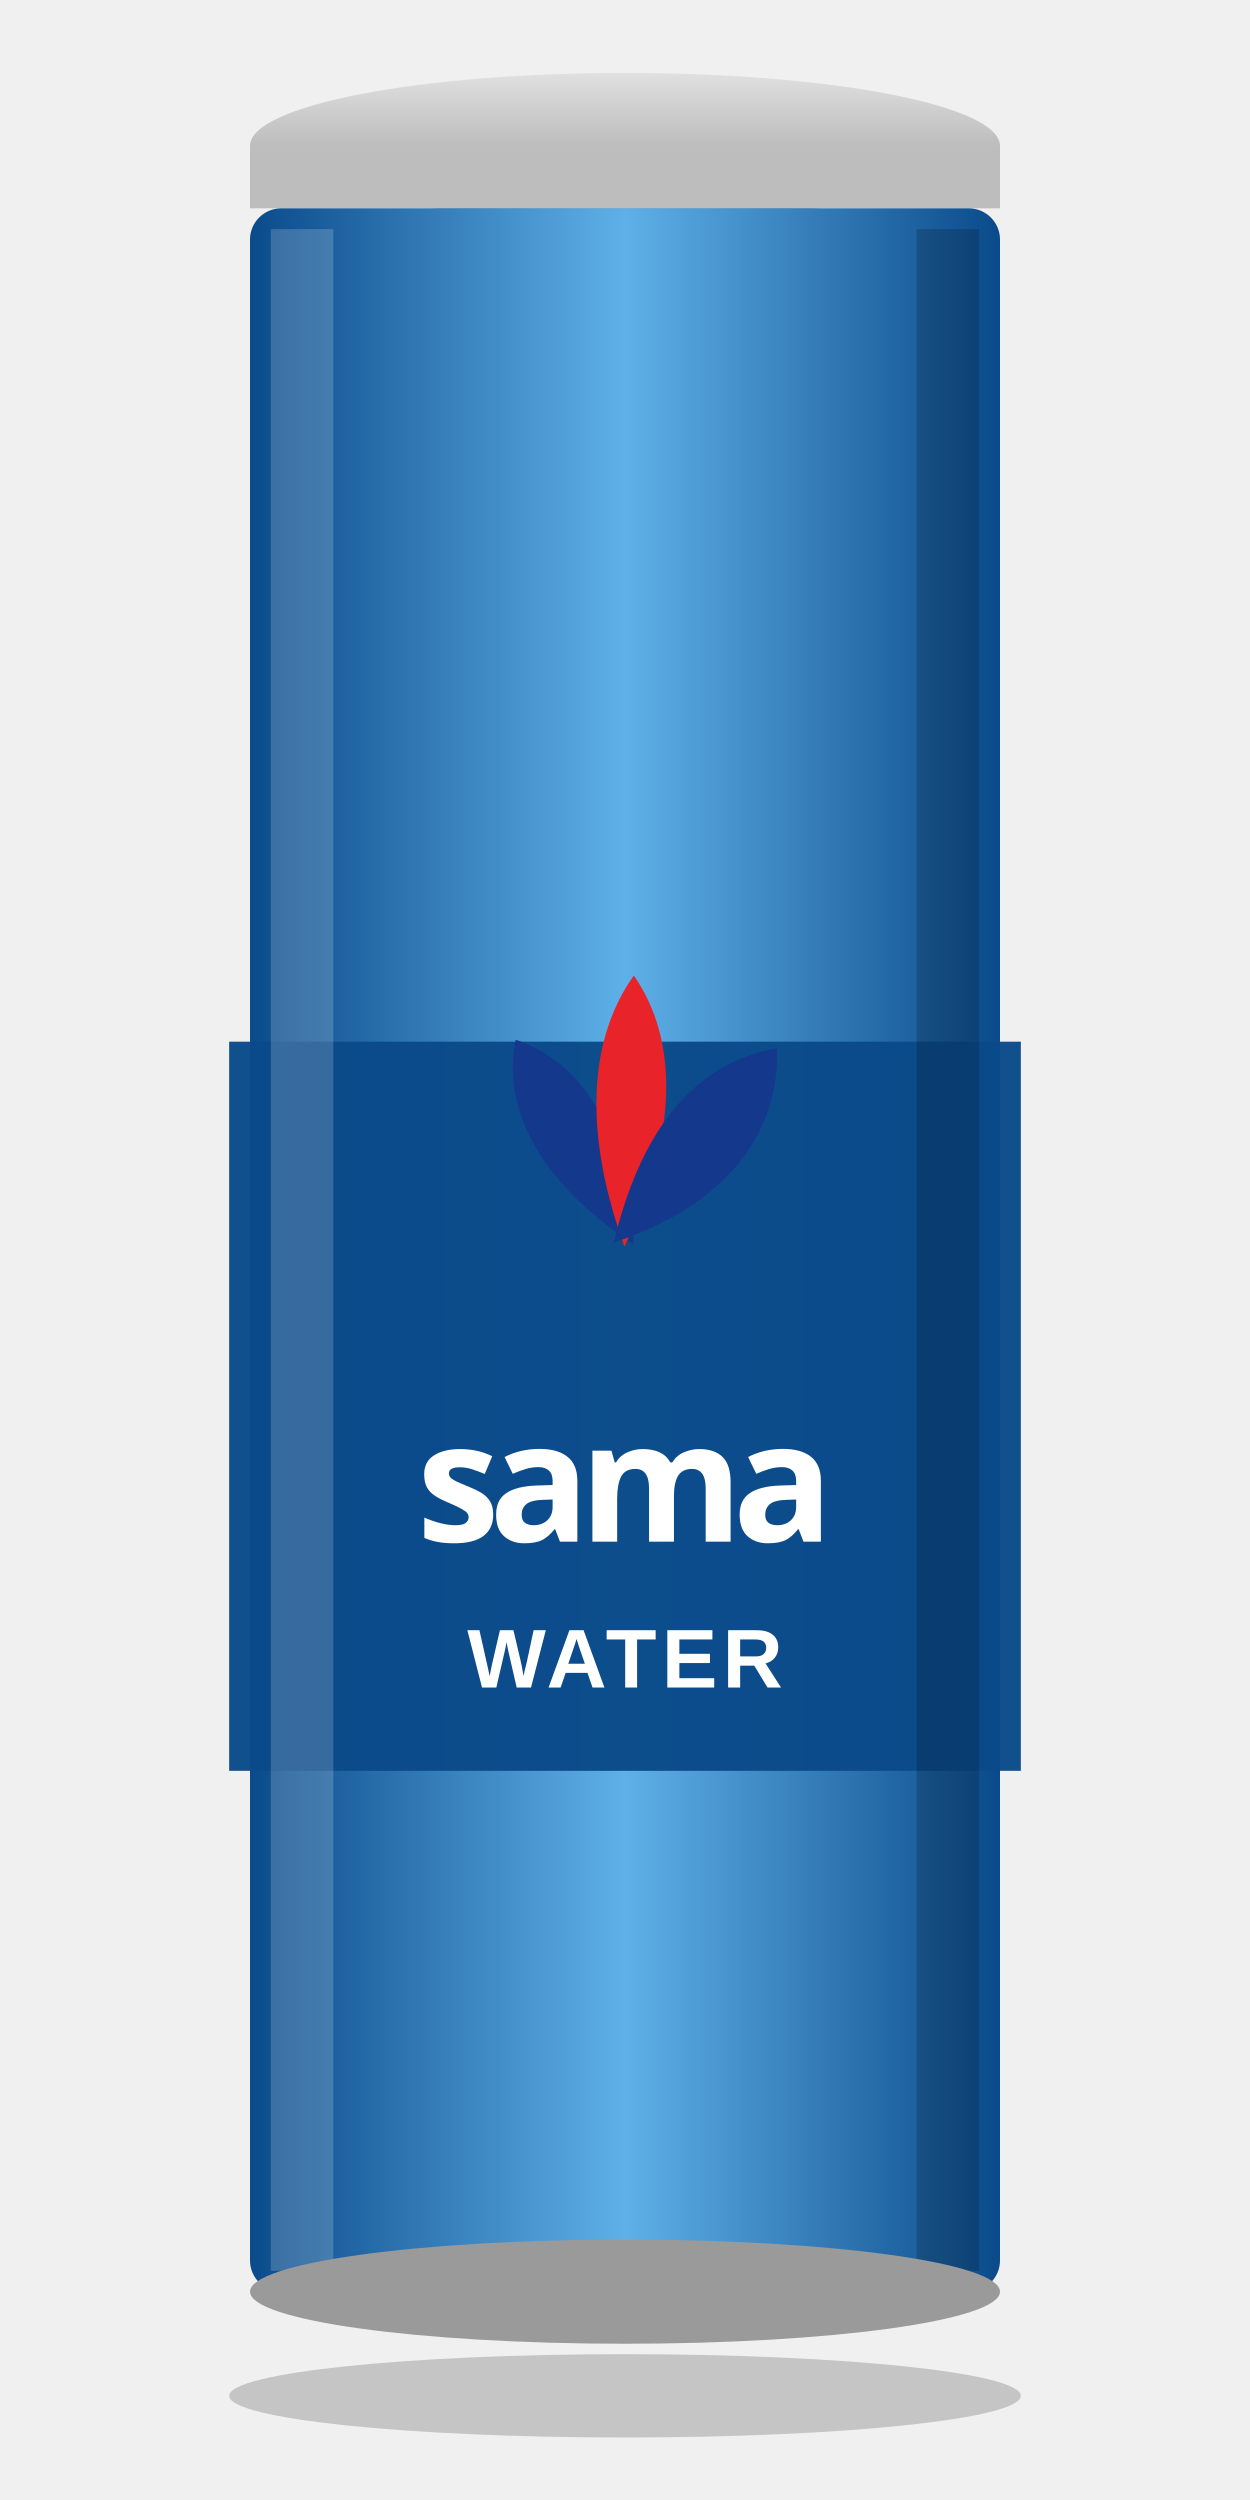
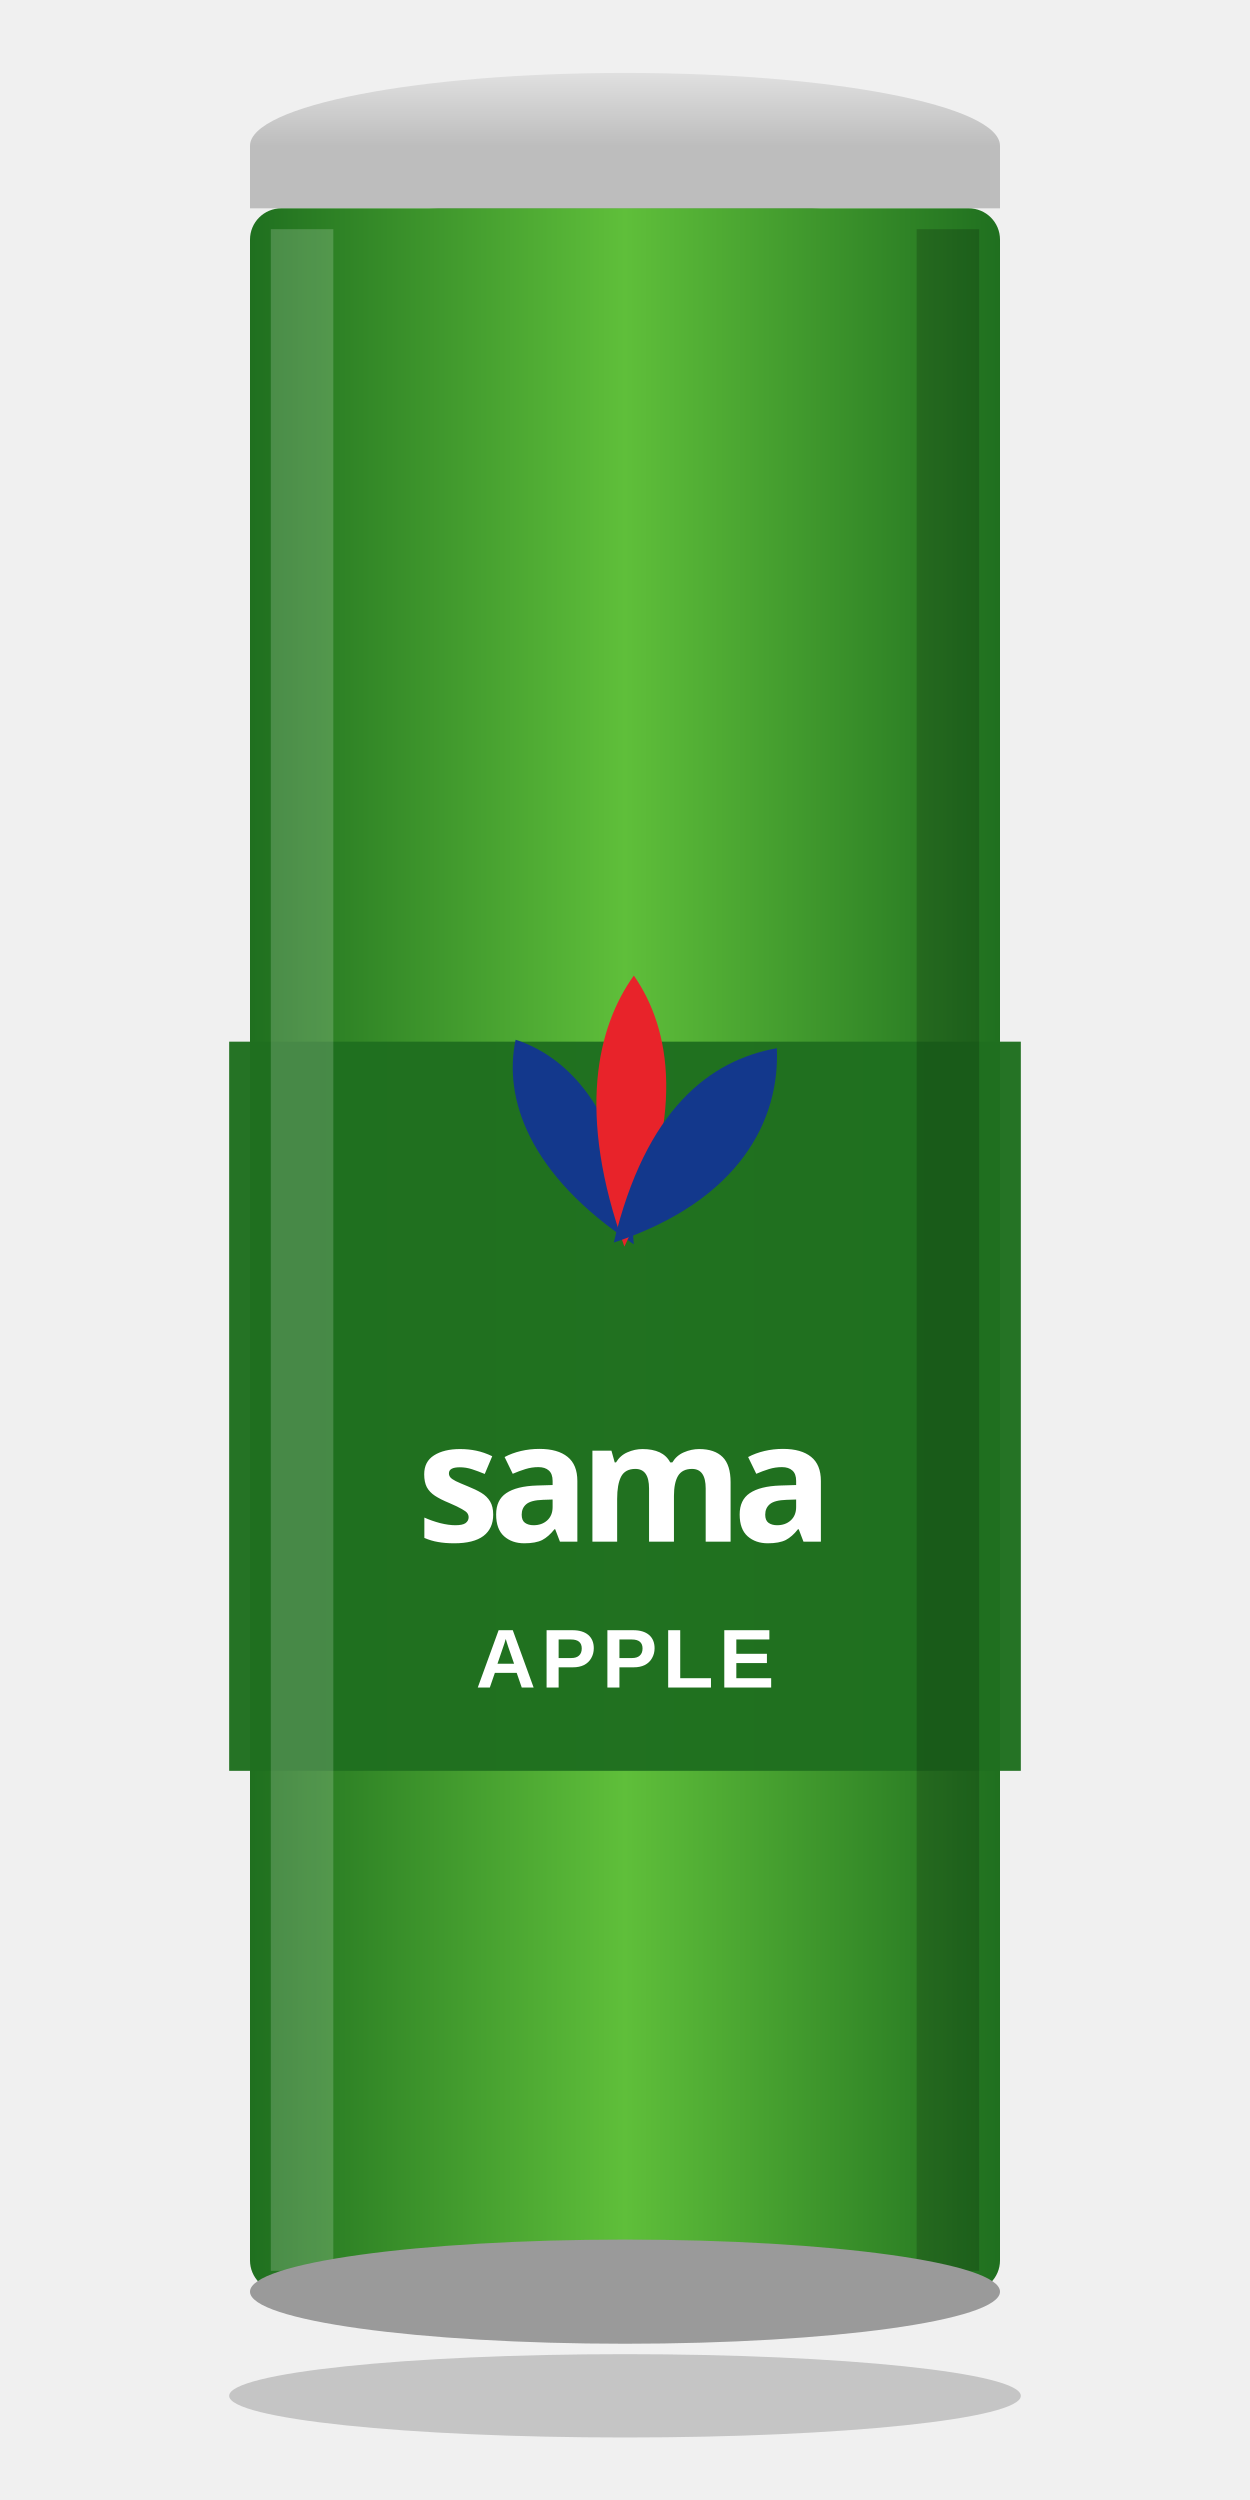
- <svg xmlns="http://www.w3.org/2000/svg" viewBox="0 0 120 240" role="img" aria-label="WATER">
+ <svg xmlns="http://www.w3.org/2000/svg" viewBox="0 0 120 240" role="img" aria-label="APPLE">
  <defs>
    <linearGradient id="body" x1="0" x2="1" y1="0" y2="0">
-       <stop offset="0" stop-color="#0a4a8a" />
-       <stop offset="0.5" stop-color="#5fb0e8" />
-       <stop offset="1" stop-color="#0a4a8a" />
+       <stop offset="0" stop-color="#1f6f1f" />
+       <stop offset="0.5" stop-color="#5fbf3a" />
+       <stop offset="1" stop-color="#1f6f1f" />
    </linearGradient>
    <linearGradient id="top" x1="0" x2="0" y1="0" y2="1">
      <stop offset="0" stop-color="#e0e0e0" />
      <stop offset="1" stop-color="#9a9a9a" />
    </linearGradient>
  </defs>
  <ellipse cx="60" cy="230" rx="38" ry="4" fill="#000" opacity="0.18" />
  <ellipse cx="60" cy="14" rx="36" ry="7" fill="url(#top)" />
  <rect x="24" y="14" width="72" height="6" fill="#bdbdbd" />
  <rect x="24" y="20" width="72" height="200" rx="3" fill="url(#body)" />
-   <rect x="22" y="100" width="76" height="70" fill="#0a4a8a" opacity="0.97" />
+   <rect x="22" y="100" width="76" height="70" fill="#1f6f1f" opacity="0.97" />
  <rect x="26" y="22" width="6" height="196" fill="#ffffff" opacity="0.18" />
  <rect x="88" y="22" width="6" height="196" fill="#000000" opacity="0.18" />
  <g transform="translate(60,118)">
    <path transform="rotate(-30) scale(0.42)" d="M0,4 C-13,-22 -9,-40 0,-50 C9,-40 13,-22 0,4 Z" fill="#13388c" />
    <path transform="rotate(2) scale(0.42)" d="M0,4 C-12,-26 -8,-46 0,-58 C9,-46 13,-26 0,4 Z" fill="#e8232a" />
    <path transform="rotate(40) scale(0.42)" d="M0,4 C-14,-24 -10,-42 0,-54 C11,-42 16,-22 0,4 Z" fill="#13388c" />
  </g>
  <text x="60" y="148" text-anchor="middle" font-family="Verdana, Tahoma, sans-serif" font-size="16" font-weight="800" fill="#ffffff" letter-spacing="-1">sama</text>
-   <text x="60" y="162" text-anchor="middle" font-family="Arial, sans-serif" font-size="8" font-weight="700" fill="#ffffff" letter-spacing="0.5">WATER</text>
+   <text x="60" y="162" text-anchor="middle" font-family="Arial, sans-serif" font-size="8" font-weight="700" fill="#ffffff" letter-spacing="0.5">APPLE</text>
  <ellipse cx="60" cy="220" rx="36" ry="5" fill="#9a9a9a" />
</svg>
